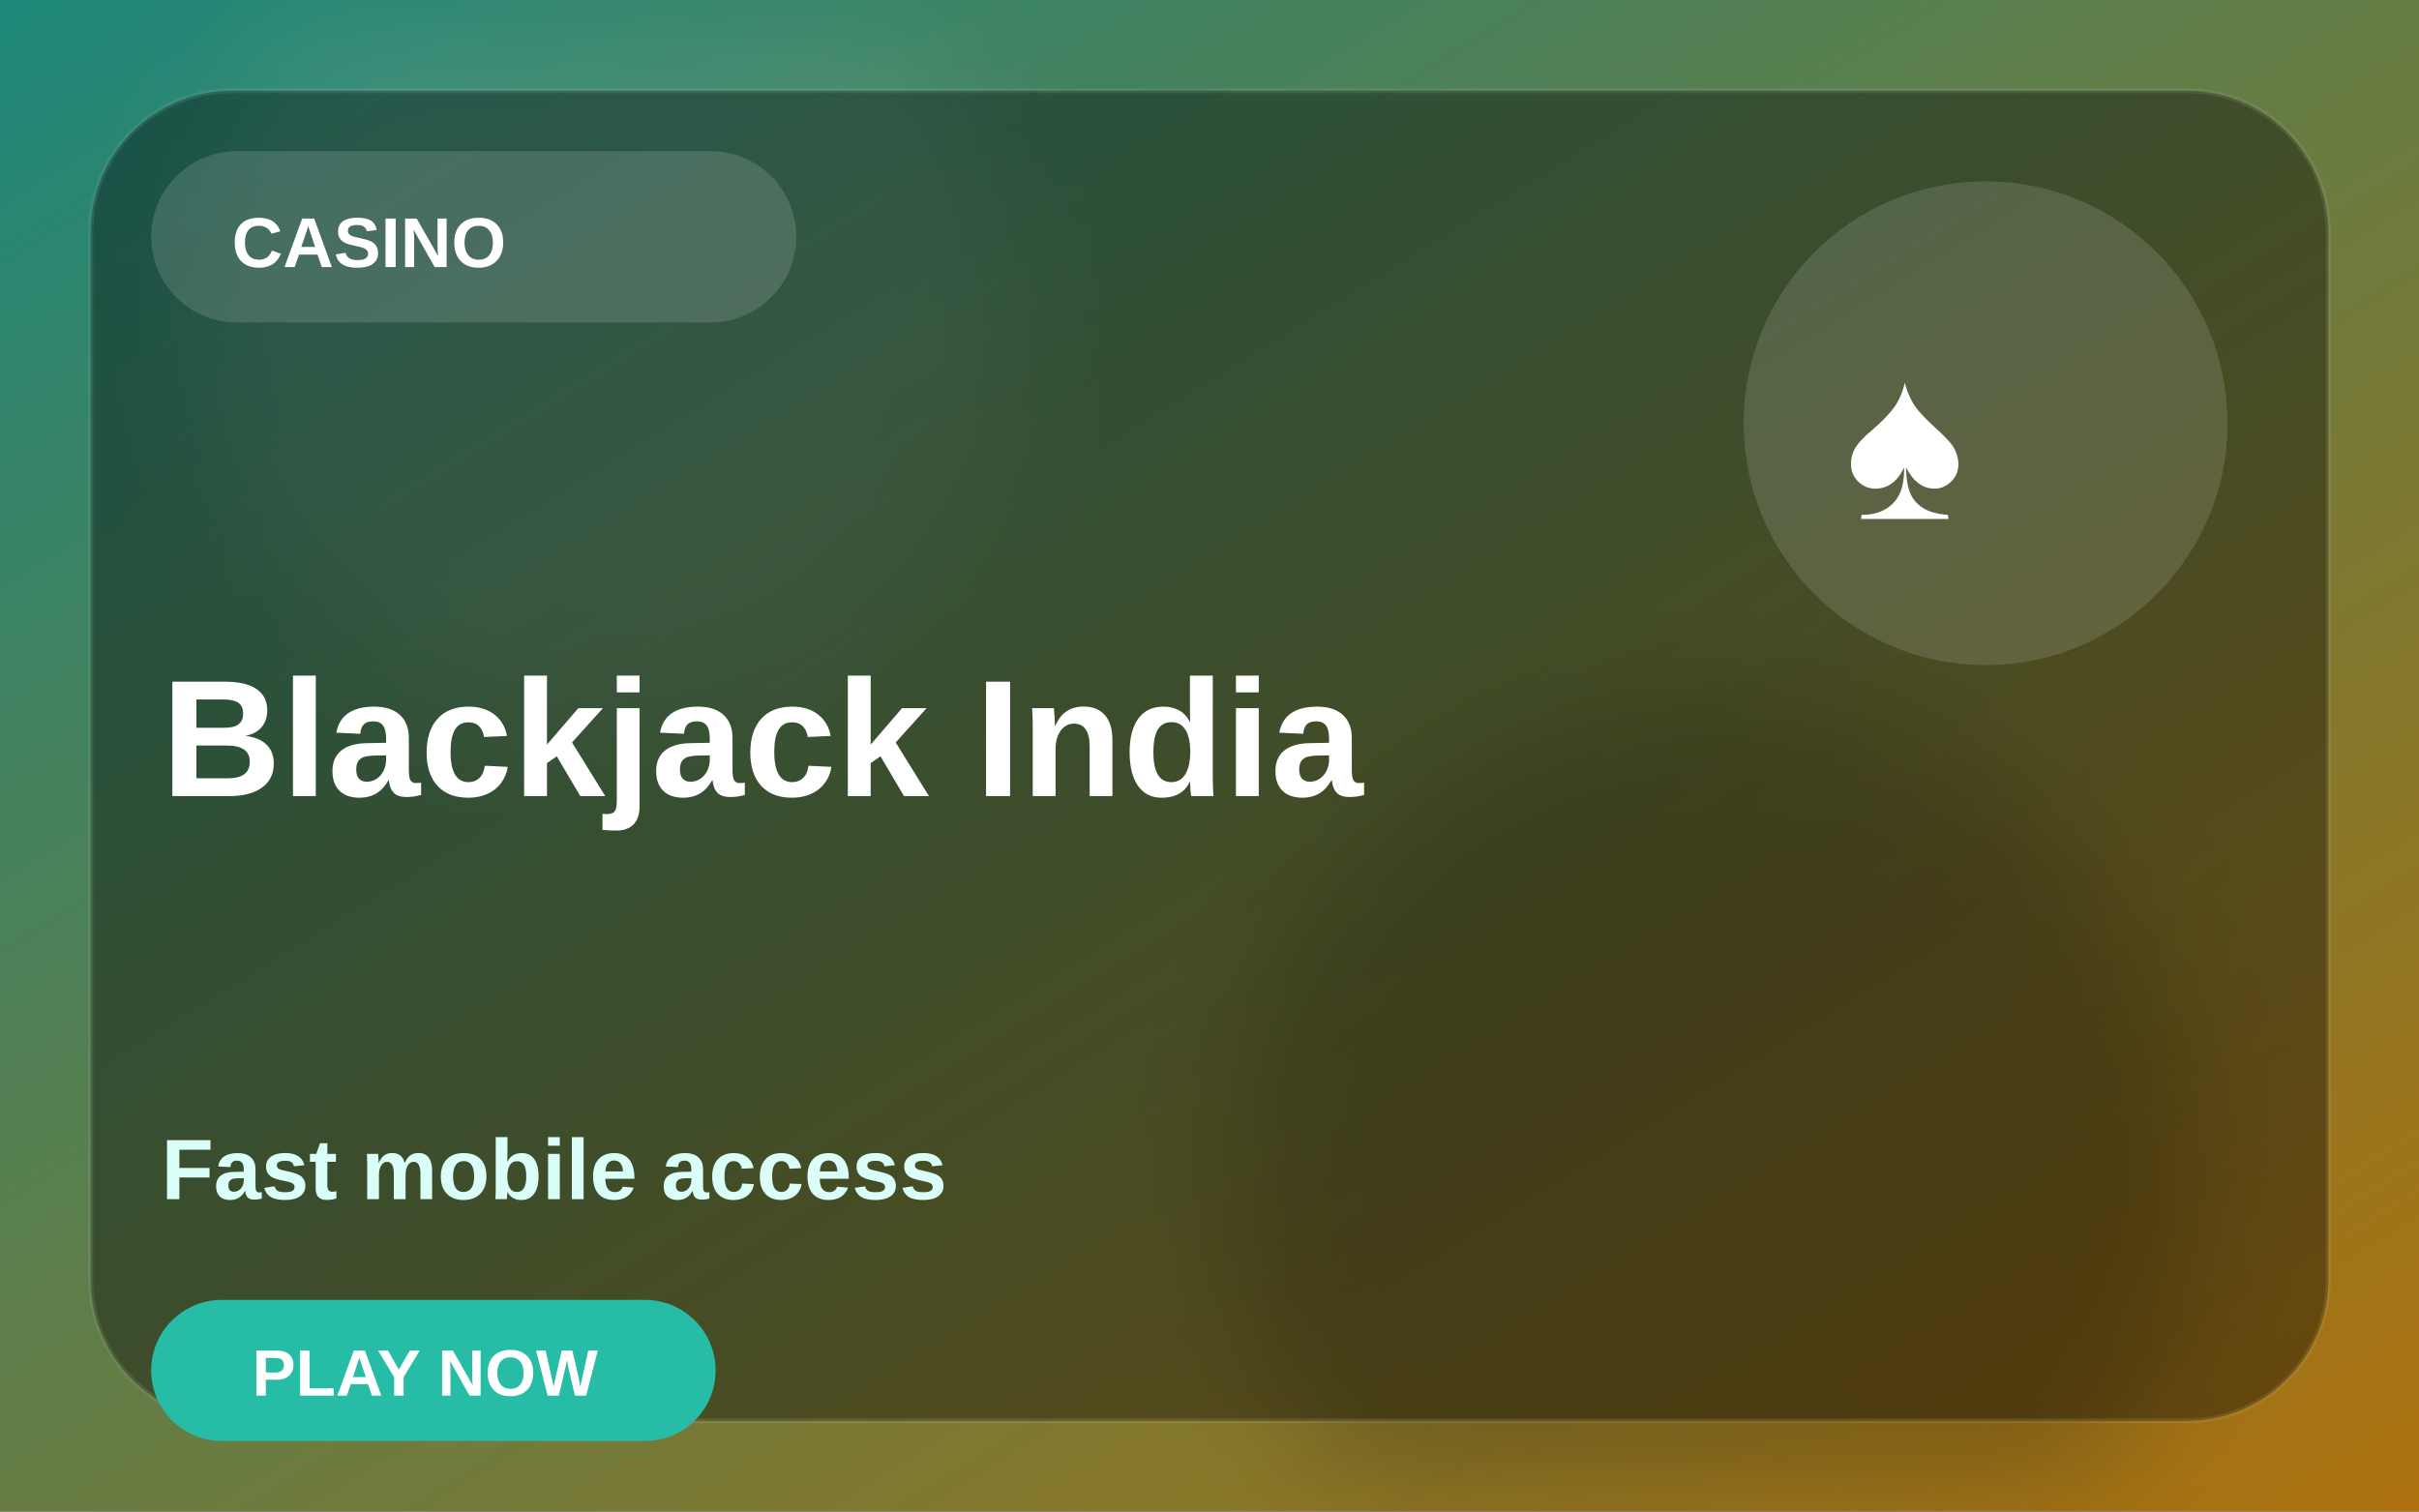
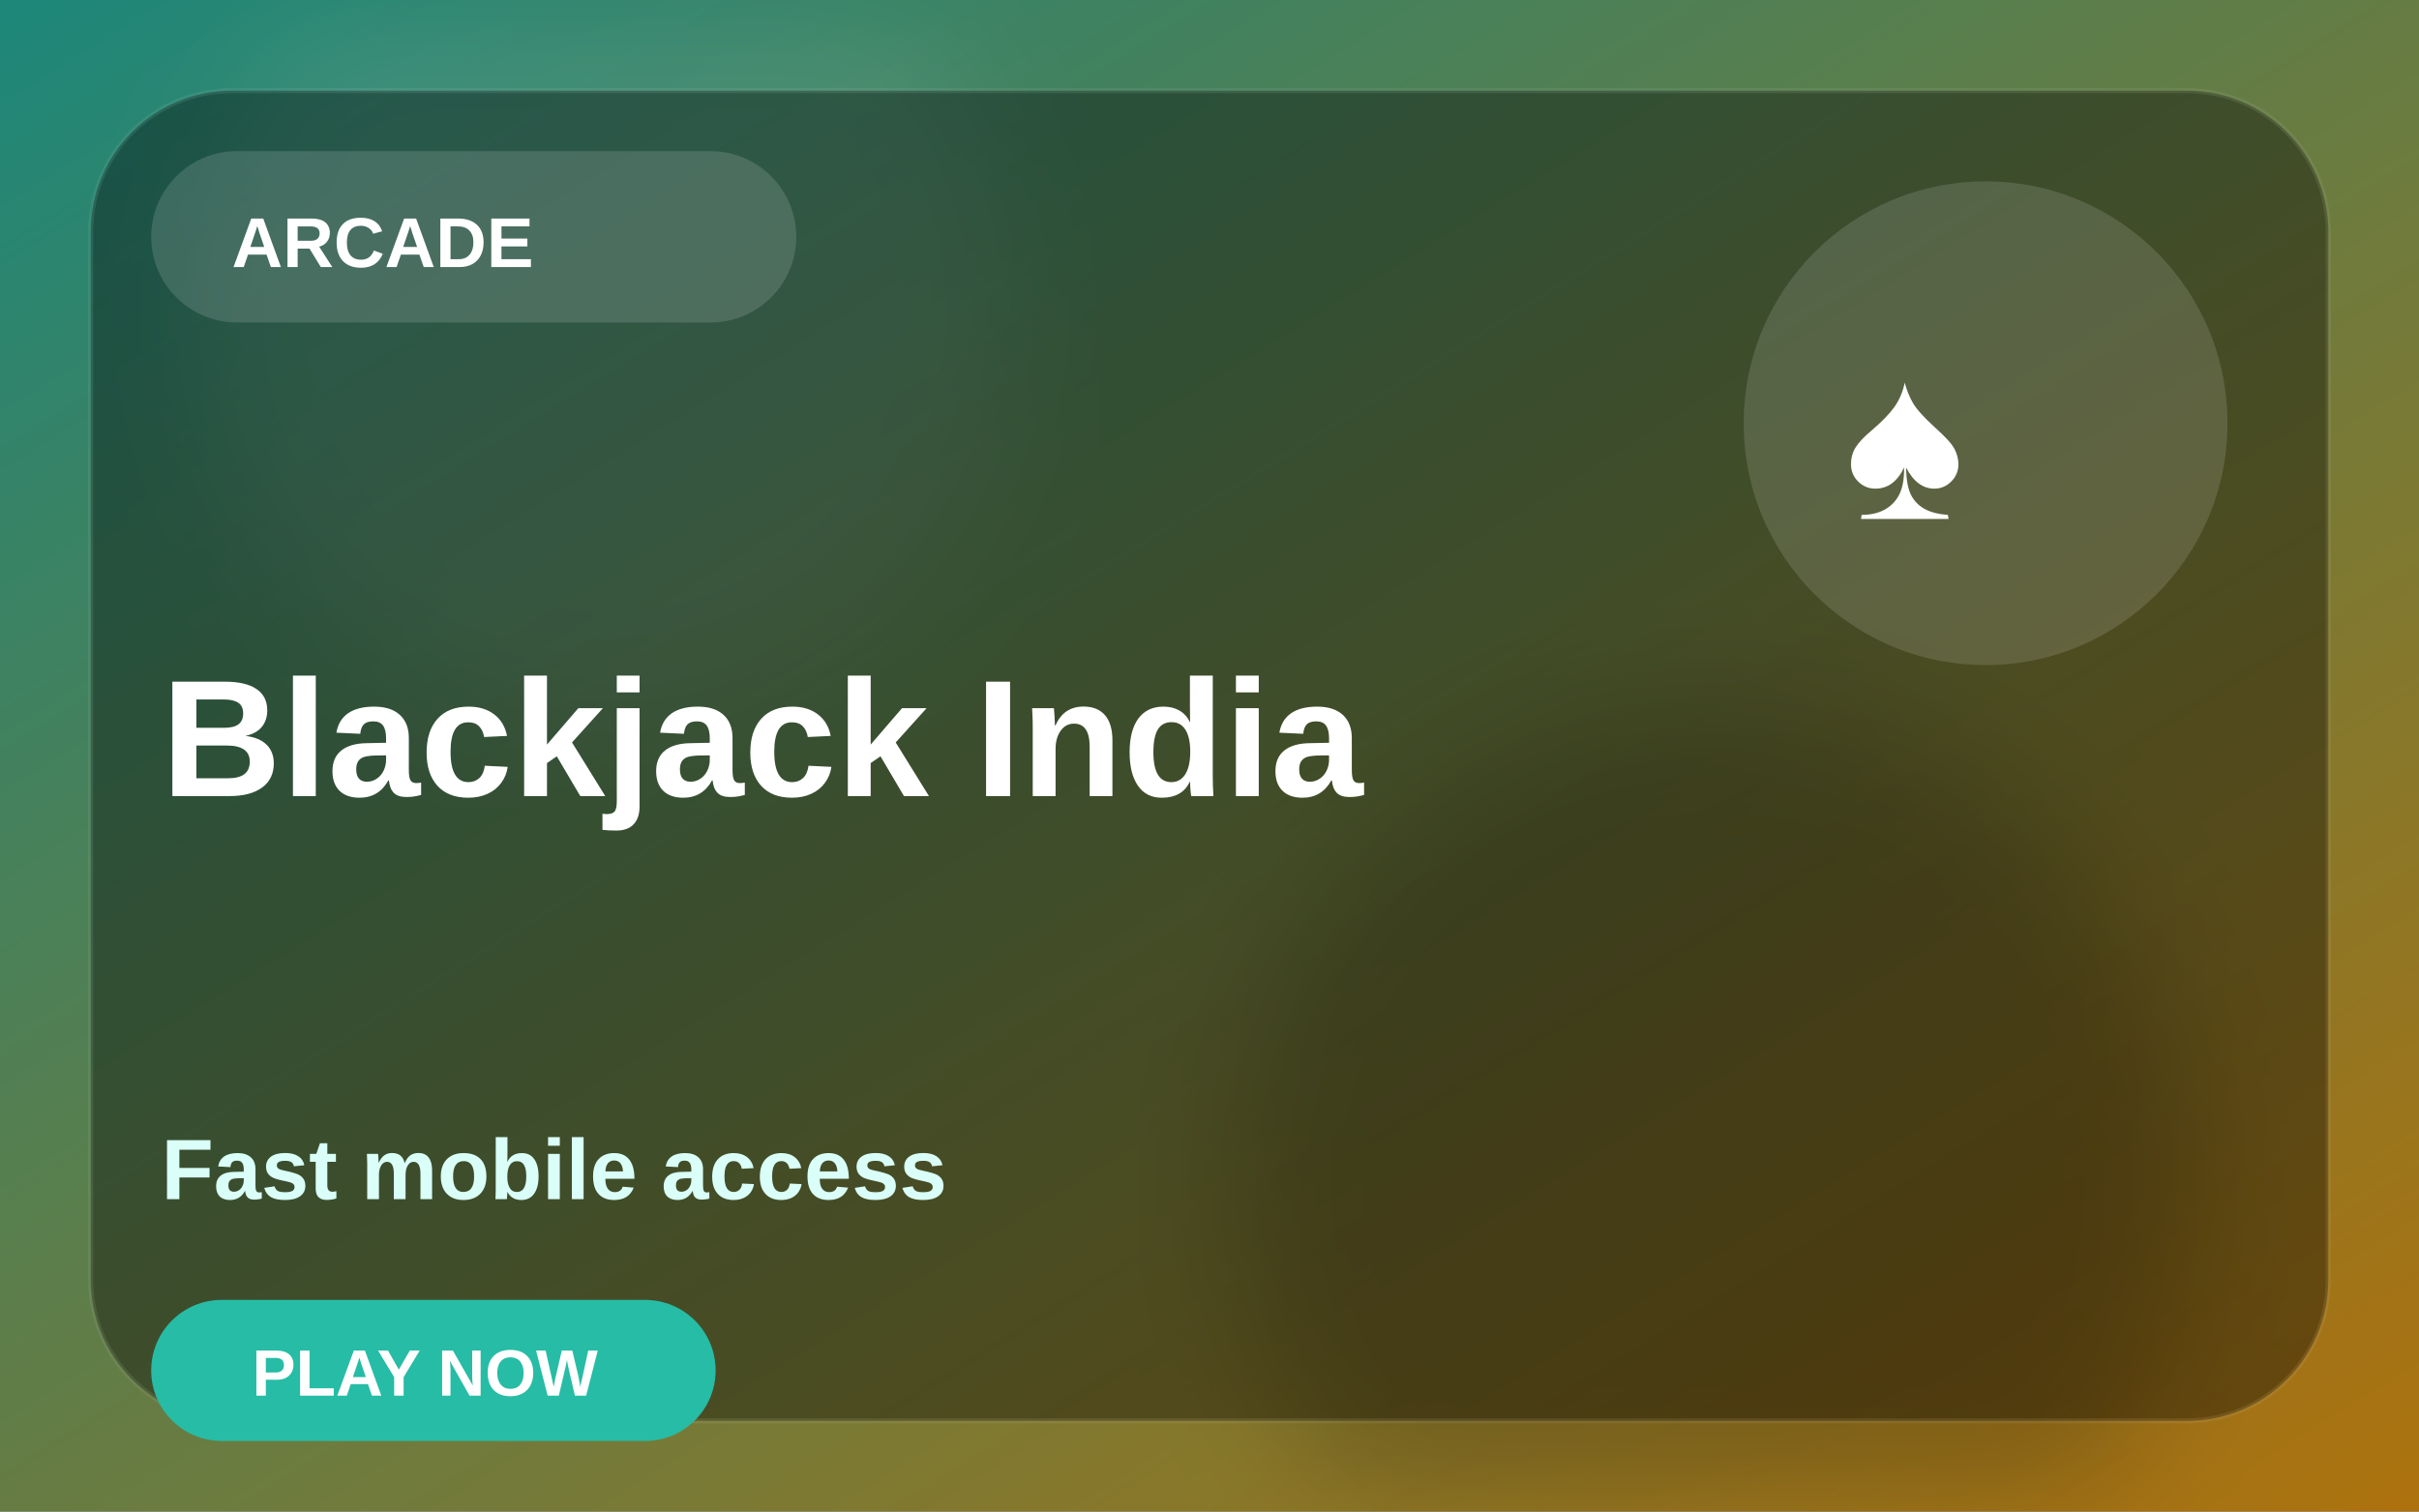
<svg xmlns="http://www.w3.org/2000/svg" width="480" height="300" viewBox="0 0 480 300">
  <defs>
    <linearGradient id="g" x1="0" y1="0" x2="1" y2="1">
      <stop offset="0" stop-color="#27bca5" />
      <stop offset="1" stop-color="#f59e0b" />
    </linearGradient>
    <filter id="b">
      <feGaussianBlur stdDeviation="12" />
    </filter>
  </defs>
  <rect width="480" height="300" fill="#070b14" />
  <rect width="480" height="300" fill="url(#g)" opacity=".7" />
  <circle cx="120" cy="62" r="82" fill="#fff" opacity=".08" filter="url(#b)" />
  <circle cx="340" cy="235" r="95" fill="#000" opacity=".18" filter="url(#b)" />
  <rect x="18" y="18" width="444" height="264" rx="28" fill="#000" opacity=".38" stroke="#fff" stroke-opacity=".18" />
  <rect x="30" y="30" width="128" height="34" rx="17" fill="#fff" opacity=".14" />
-   <text x="46" y="53" font-family="Arial, sans-serif" font-size="14" font-weight="700" fill="#fff">CASINO</text>
+   <text x="46" y="53" font-family="Arial, sans-serif" font-size="14" font-weight="700" fill="#fff">ARCADE</text>
  <circle cx="394" cy="84" r="48" fill="#fff" opacity=".13" />
  <text x="366" y="103" font-family="Arial, sans-serif" font-size="45" font-weight="700" fill="#fff">♠</text>
  <text x="32" y="158" font-family="Arial, sans-serif" font-size="33" font-weight="900" fill="#fff">Blackjack India</text>
  <text x="32" y="238" font-family="Arial, sans-serif" font-size="17" font-weight="700" fill="#d9fff8">Fast mobile access</text>
  <rect x="30" y="258" width="112" height="28" rx="14" fill="#27bca5" />
  <text x="50" y="277" font-family="Arial, sans-serif" font-size="13" font-weight="800" fill="#fff">PLAY NOW</text>
</svg>
